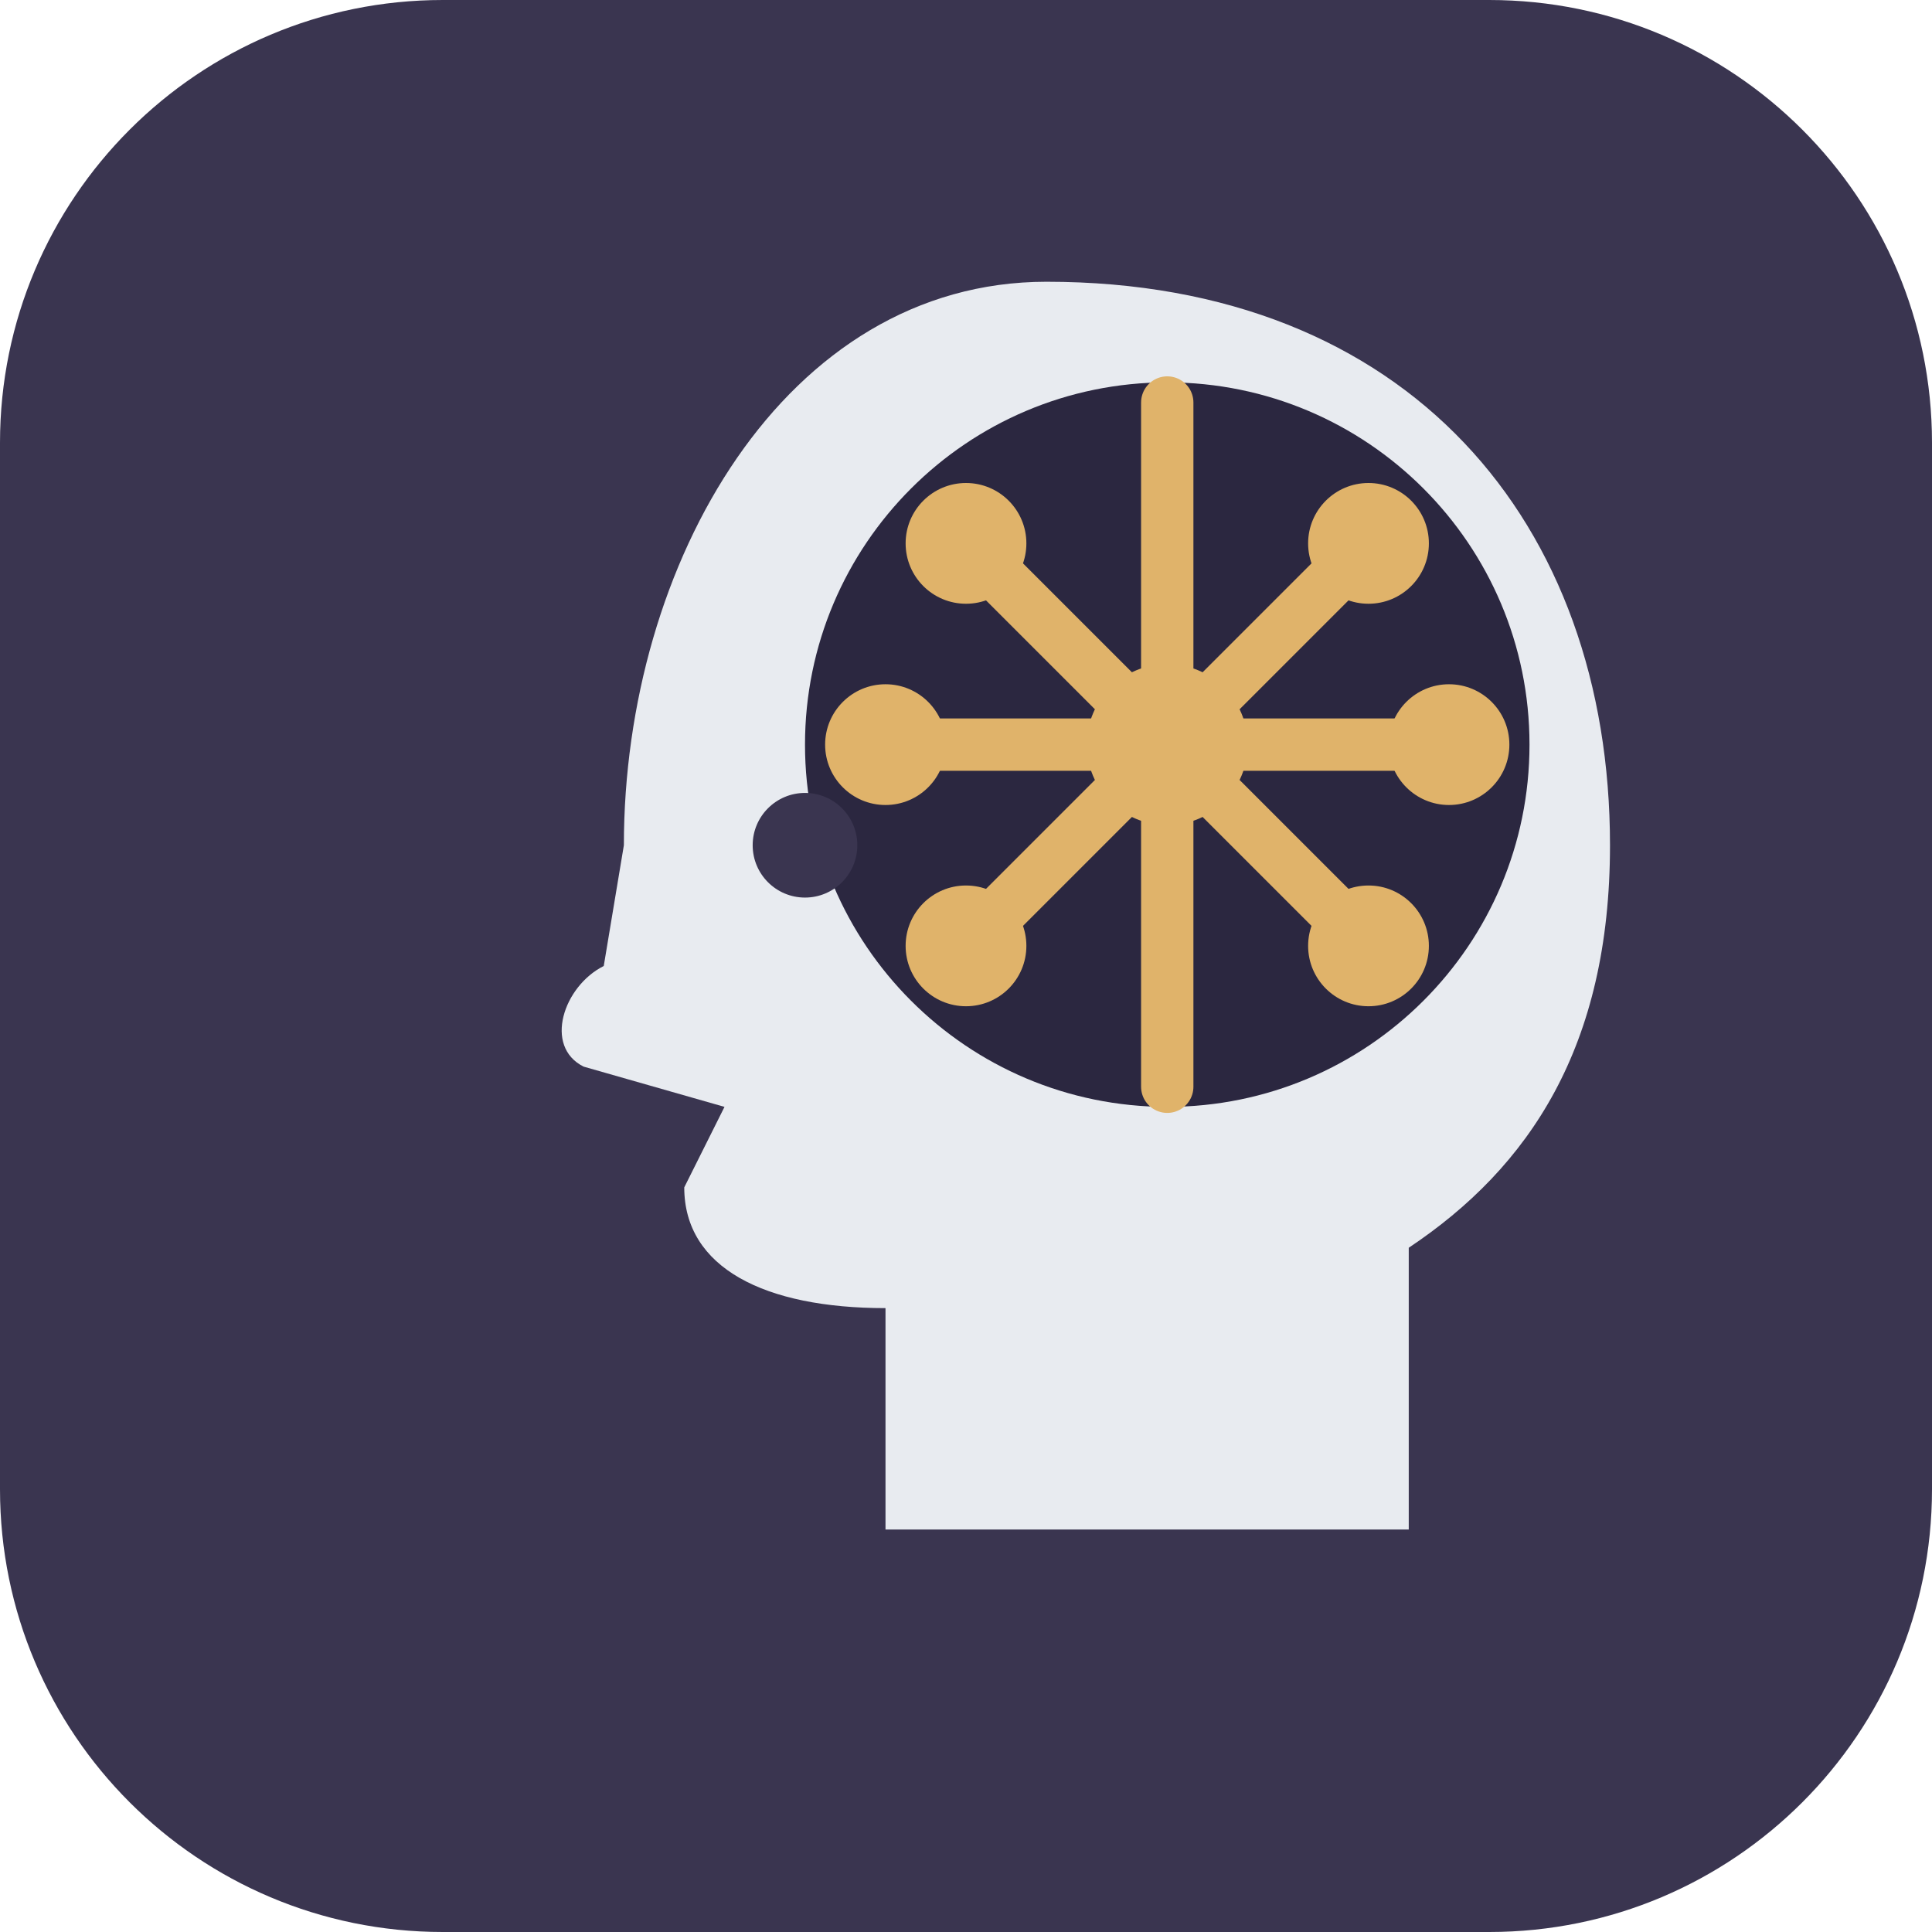
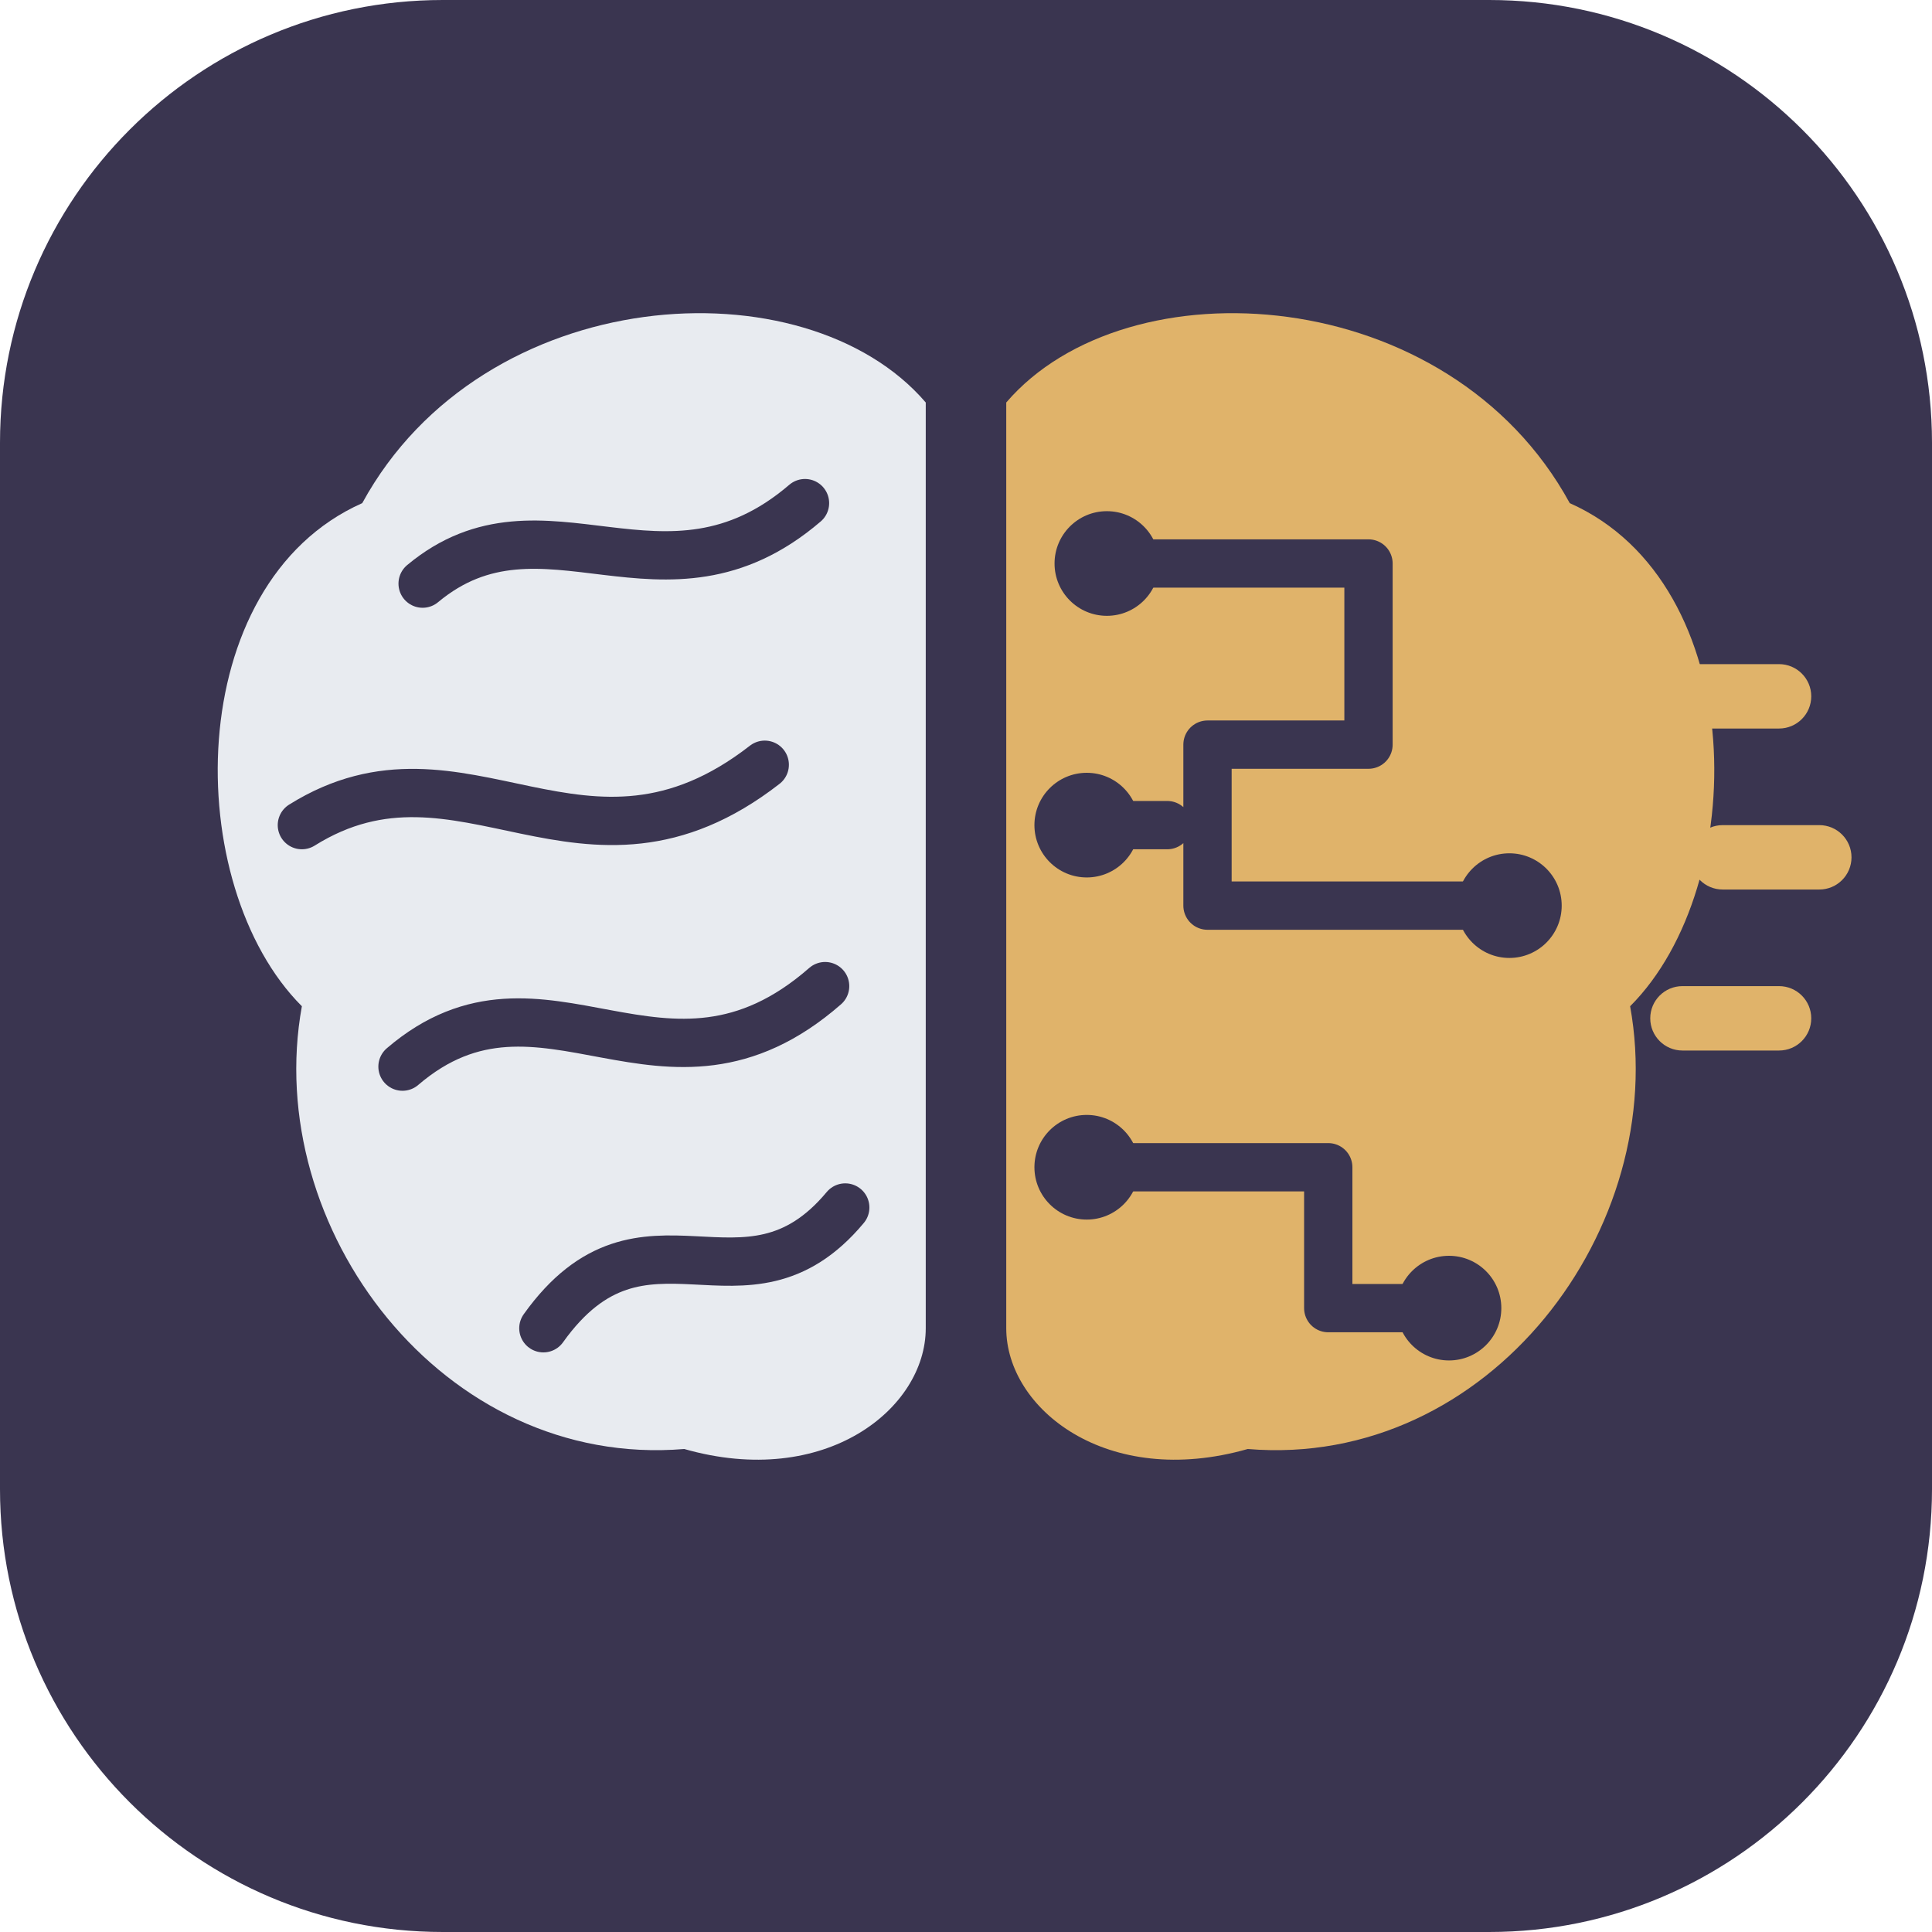
<svg xmlns="http://www.w3.org/2000/svg" viewBox="0 0 96 96">
  <rect width="96" height="96" rx="22" fill="#3a3550" />
-   <path d="M52 14 C70 14 80 26 80 42 C80 52 76 58 70 62 V76 H44 V65 C38 65 34 63 34 59 L36 55 L29 53 C27 52 28 49 30 48 L31 42 C31 28 39 14 52 14 Z" fill="#e8ebf0" />
-   <circle cx="58" cy="37" r="18" fill="#2b2740" />
-   <g fill="none" stroke="#e0b36a" stroke-width="2.6" stroke-linecap="round" stroke-linejoin="round">
-     <path d="M58 20 V54 M44 37 H72 M48 27 L58 37 L68 27 M48 47 L58 37 L68 47" />
+   <path d="M46 20 C40 13 24 14 18 25 C9 29 9 44 15 50 C13 61 22 73 34 72 C41 74 46 70 46 66 Z" fill="#e8ebf0" />
+   <g fill="none" stroke="#3a3550" stroke-width="2.4" stroke-linecap="round" stroke-linejoin="round">
+     <path d="M21 29 C27 24 33 31 40 25 M15 41 C23 36 29 45 38 38 M20 53 C27 47 33 56 41 49 M27 66 C32 59 37 66 42 60" />
  </g>
+   <path d="M50 20 C56 13 72 14 78 25 C87 29 87 44 81 50 C83 61 74 73 62 72 C55 74 50 70 50 66 Z" fill="#e0b36a" />
  <g fill="#e0b36a">
-     <circle cx="58" cy="37" r="4" />
-     <circle cx="44" cy="37" r="3" />
-     <circle cx="72" cy="37" r="3" />
-     <circle cx="48" cy="27" r="3" />
-     <circle cx="68" cy="27" r="3" />
-     <circle cx="48" cy="47" r="3" />
-     <circle cx="68" cy="47" r="3" />
+     <rect x="82" y="33" width="8" height="3.2" rx="1.6" />
+     <rect x="84" y="41" width="8" height="3.2" rx="1.6" />
+     <rect x="82" y="49" width="8" height="3.2" rx="1.6" />
  </g>
-   <circle cx="40" cy="42" r="2.6" fill="#3a3550" />
+   <g fill="none" stroke="#3a3550" stroke-width="2.4" stroke-linecap="round" stroke-linejoin="round">
+     <path d="M55 28 H68 V37 H60 V45 H75 M54 58 H66 V65 H72 M54 41 H58" />
+   </g>
+   <g fill="#3a3550">
+     <circle cx="55" cy="28" r="2.6" />
+     <circle cx="75" cy="45" r="2.6" />
+     <circle cx="54" cy="58" r="2.6" />
+     <circle cx="72" cy="65" r="2.6" />
+     <circle cx="54" cy="41" r="2.6" />
+   </g>
</svg>
